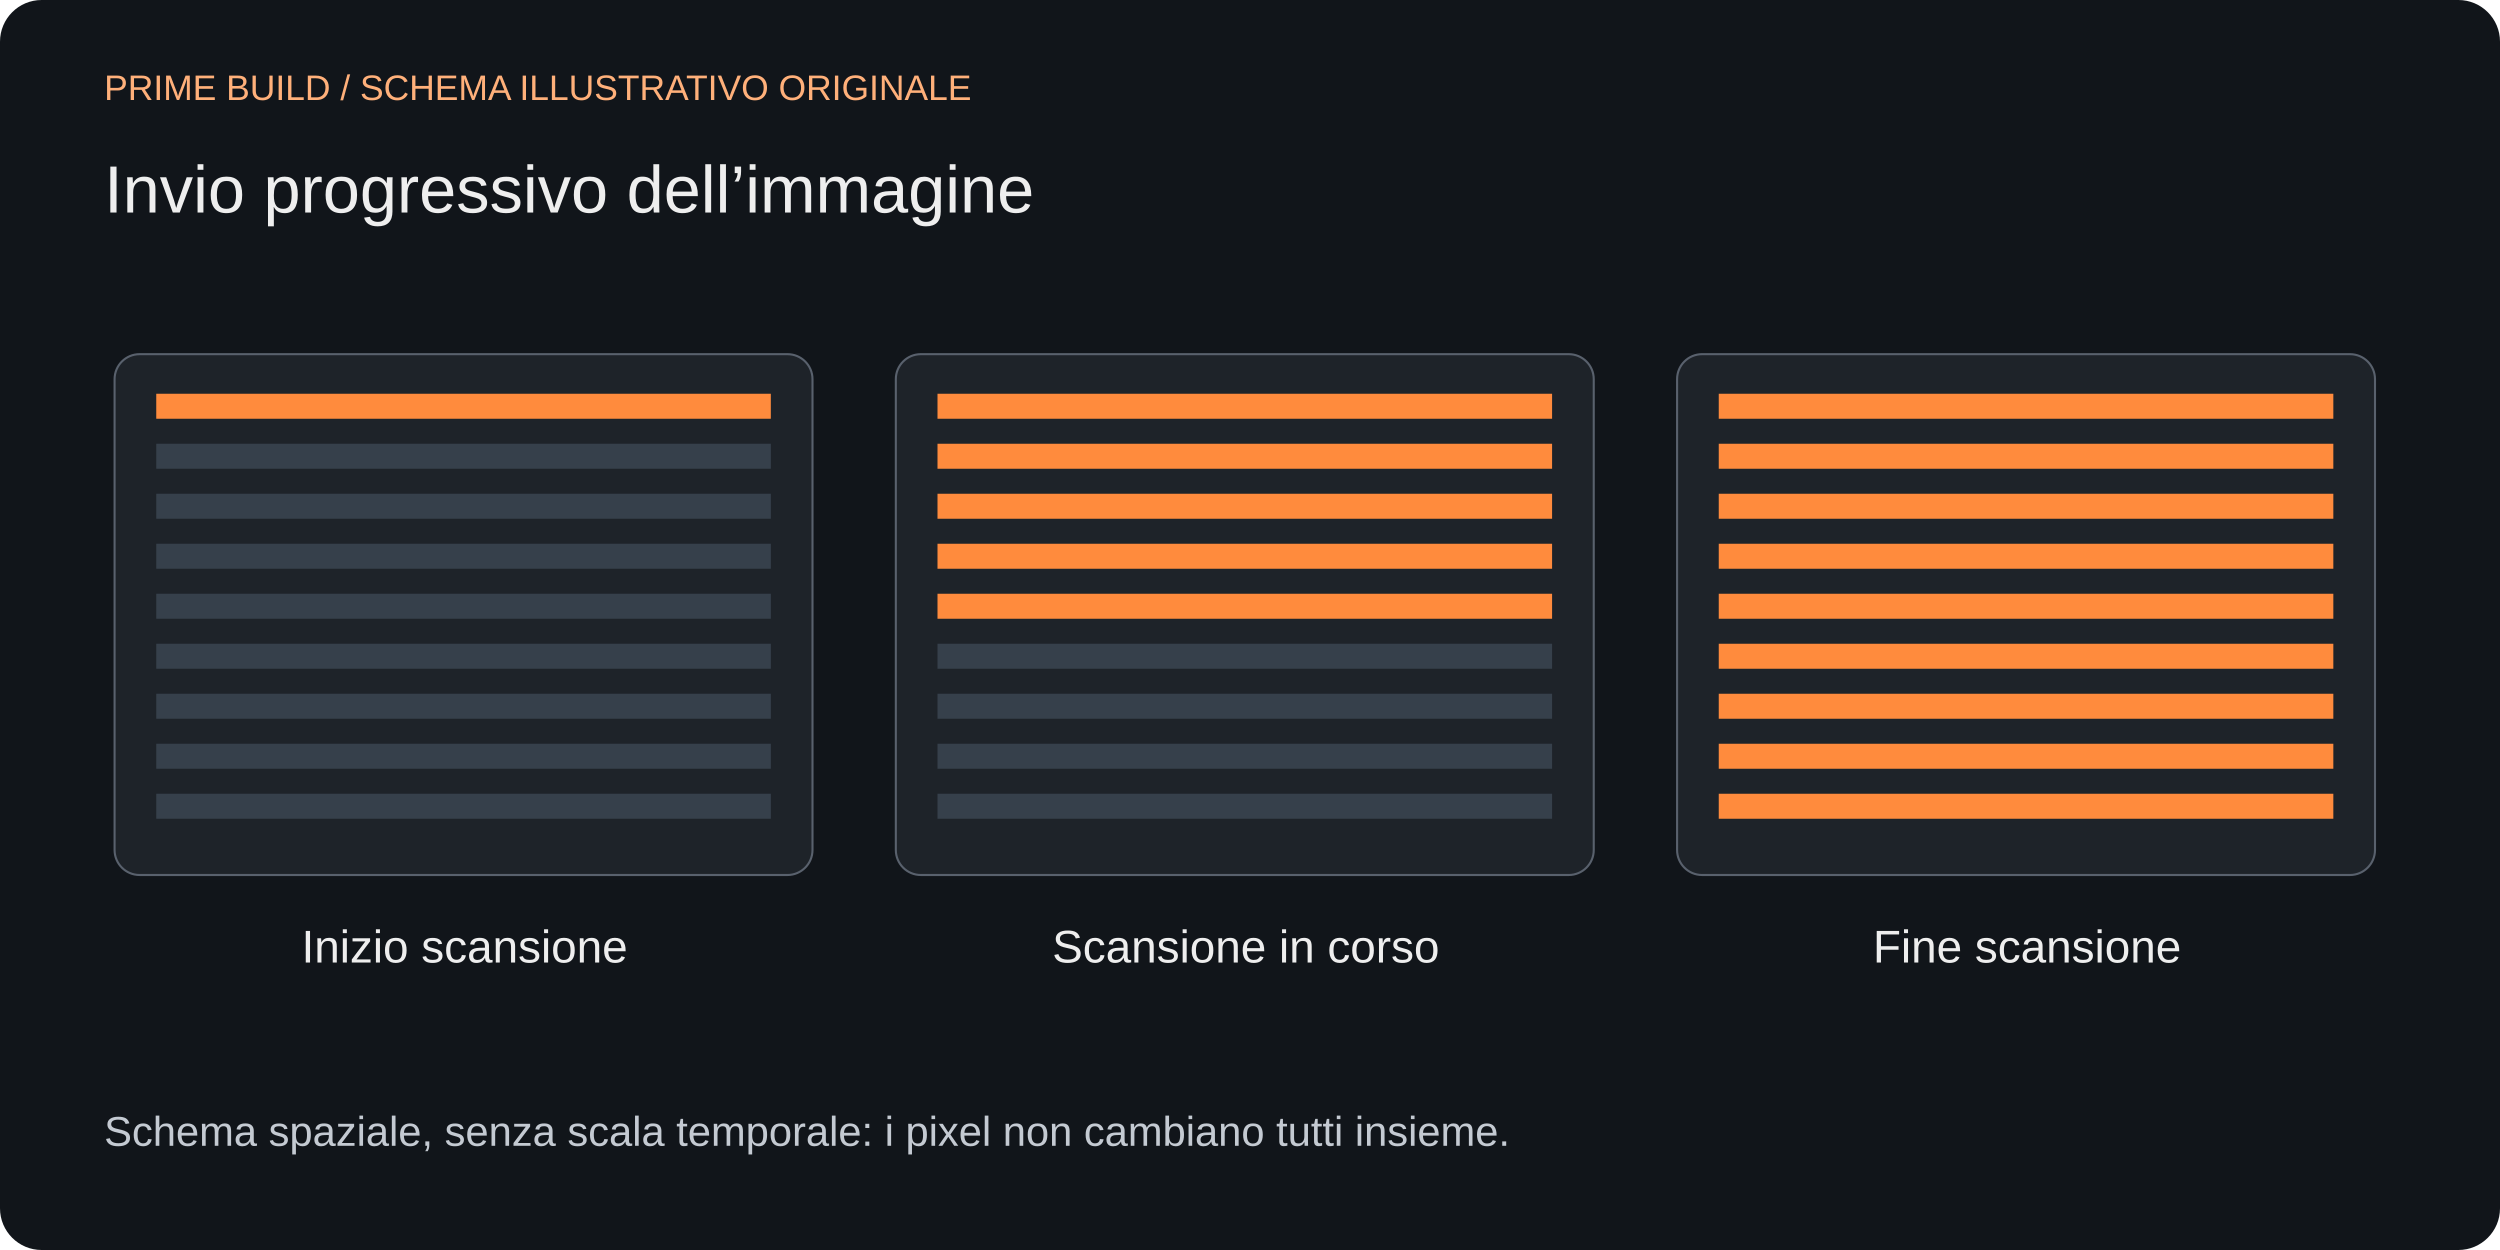
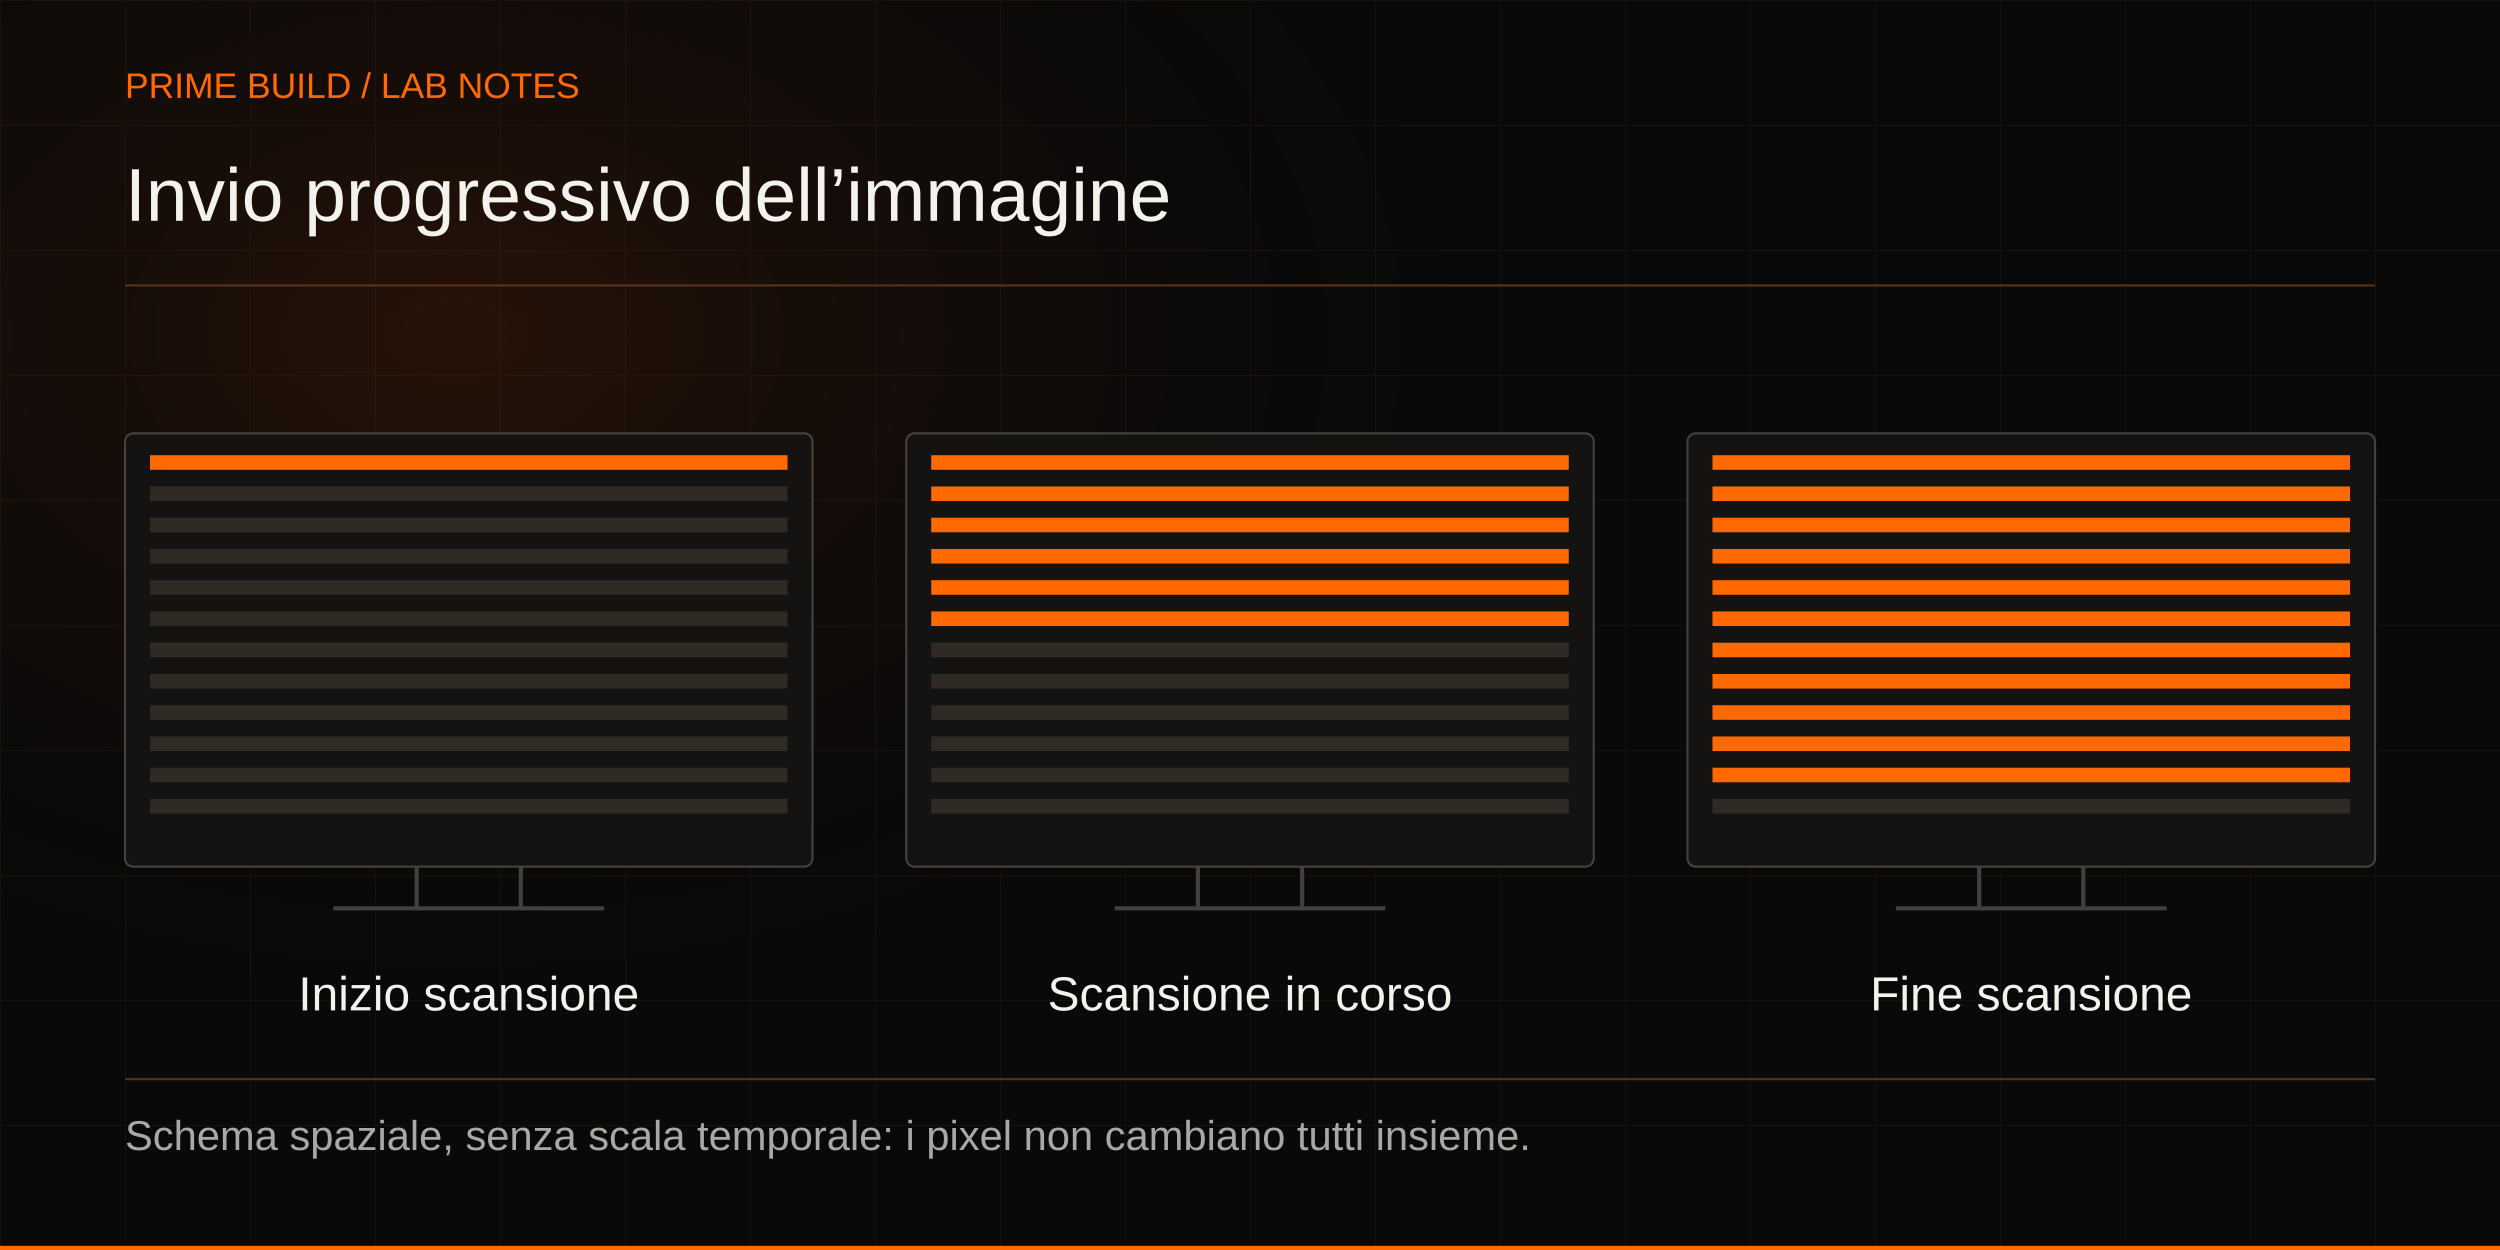
<svg xmlns="http://www.w3.org/2000/svg" width="1200" height="600" viewBox="0 0 1200 600">
  <defs>
-     <marker id="arrow" markerWidth="8" markerHeight="8" refX="7" refY="3" orient="auto">
-       <path d="M0 0L7 3L0 6" fill="#ff8b3d" />
-     </marker>
+     <pattern id="grid" width="60" height="60" patternUnits="userSpaceOnUse">
+       <path d="M60 0H0V60" fill="none" stroke="#b16b30" stroke-opacity=".085" />
+     </pattern>
+     <radialGradient id="glow">
+       <stop stop-color="#742a05" stop-opacity=".28" />
+       <stop offset="1" stop-color="#090909" stop-opacity="0" />
+     </radialGradient>
  </defs>
-   <rect width="1200" height="600" rx="20" fill="#11151a" />
+   <rect width="1200" height="600" fill="#090909" />
+   <rect width="1200" height="600" fill="url(#grid)" />
+   <ellipse cx="220" cy="160" rx="520" ry="350" fill="url(#glow)" />
  <g font-family="Arial, sans-serif">
-     <text x="50" y="48" font-size="17" fill="#ffb07a" text-anchor="start">PRIME BUILD / SCHEMA ILLUSTRATIVO ORIGINALE</text>
-     <text x="50" y="102" font-size="32" fill="#eee" text-anchor="start">Invio progressivo dell’immagine</text>
-     <rect x="55" y="170" width="335" height="250" rx="12" fill="#1e2329" stroke="#59616d" />
-     <path d="M75,195h295" stroke="#ff8b3d" stroke-width="12" />
-     <path d="M75,219h295" stroke="#36404b" stroke-width="12" />
-     <path d="M75,243h295" stroke="#36404b" stroke-width="12" />
-     <path d="M75,267h295" stroke="#36404b" stroke-width="12" />
-     <path d="M75,291h295" stroke="#36404b" stroke-width="12" />
-     <path d="M75,315h295" stroke="#36404b" stroke-width="12" />
-     <path d="M75,339h295" stroke="#36404b" stroke-width="12" />
-     <path d="M75,363h295" stroke="#36404b" stroke-width="12" />
-     <path d="M75,387h295" stroke="#36404b" stroke-width="12" />
-     <text x="223" y="462" font-size="22" fill="#eee" text-anchor="middle">Inizio scansione</text>
-     <rect x="430" y="170" width="335" height="250" rx="12" fill="#1e2329" stroke="#59616d" />
-     <path d="M450,195h295" stroke="#ff8b3d" stroke-width="12" />
-     <path d="M450,219h295" stroke="#ff8b3d" stroke-width="12" />
-     <path d="M450,243h295" stroke="#ff8b3d" stroke-width="12" />
-     <path d="M450,267h295" stroke="#ff8b3d" stroke-width="12" />
-     <path d="M450,291h295" stroke="#ff8b3d" stroke-width="12" />
-     <path d="M450,315h295" stroke="#36404b" stroke-width="12" />
-     <path d="M450,339h295" stroke="#36404b" stroke-width="12" />
-     <path d="M450,363h295" stroke="#36404b" stroke-width="12" />
-     <path d="M450,387h295" stroke="#36404b" stroke-width="12" />
-     <text x="598" y="462" font-size="22" fill="#eee" text-anchor="middle">Scansione in corso</text>
-     <rect x="805" y="170" width="335" height="250" rx="12" fill="#1e2329" stroke="#59616d" />
-     <path d="M825,195h295" stroke="#ff8b3d" stroke-width="12" />
-     <path d="M825,219h295" stroke="#ff8b3d" stroke-width="12" />
-     <path d="M825,243h295" stroke="#ff8b3d" stroke-width="12" />
-     <path d="M825,267h295" stroke="#ff8b3d" stroke-width="12" />
-     <path d="M825,291h295" stroke="#ff8b3d" stroke-width="12" />
-     <path d="M825,315h295" stroke="#ff8b3d" stroke-width="12" />
-     <path d="M825,339h295" stroke="#ff8b3d" stroke-width="12" />
-     <path d="M825,363h295" stroke="#ff8b3d" stroke-width="12" />
-     <path d="M825,387h295" stroke="#ff8b3d" stroke-width="12" />
-     <text x="973" y="462" font-size="22" fill="#eee" text-anchor="middle">Fine scansione</text>
-     <text x="50" y="550" font-size="20" fill="#c4cad2" text-anchor="start">Schema spaziale, senza scala temporale: i pixel non cambiano tutti insieme.</text>
+     <text x="60" y="47" font-size="17" fill="#ff6900" text-anchor="start">PRIME BUILD / LAB NOTES</text>
+     <text x="60" y="106" font-size="36" fill="#f4f2ed" text-anchor="start">Invio progressivo dell’immagine</text>
+     <path d="M60 137L1140 137" fill="none" stroke="#58331d" stroke-width="1" />
+     <rect x="60" y="208" width="330" height="208" rx="4" fill="#141312" stroke="#45423e" />
+     <path d="M72 222L378 222" fill="none" stroke="#ff6900" stroke-width="7" />
+     <path d="M72 237L378 237" fill="none" stroke="#302a25" stroke-width="7" />
+     <path d="M72 252L378 252" fill="none" stroke="#302a25" stroke-width="7" />
+     <path d="M72 267L378 267" fill="none" stroke="#302a25" stroke-width="7" />
+     <path d="M72 282L378 282" fill="none" stroke="#302a25" stroke-width="7" />
+     <path d="M72 297L378 297" fill="none" stroke="#302a25" stroke-width="7" />
+     <path d="M72 312L378 312" fill="none" stroke="#302a25" stroke-width="7" />
+     <path d="M72 327L378 327" fill="none" stroke="#302a25" stroke-width="7" />
+     <path d="M72 342L378 342" fill="none" stroke="#302a25" stroke-width="7" />
+     <path d="M72 357L378 357" fill="none" stroke="#302a25" stroke-width="7" />
+     <path d="M72 372L378 372" fill="none" stroke="#302a25" stroke-width="7" />
+     <path d="M72 387L378 387" fill="none" stroke="#302a25" stroke-width="7" />
+     <path d="M200 416L200 436" fill="none" stroke="#41403e" stroke-width="2" />
+     <path d="M250 416L250 436" fill="none" stroke="#41403e" stroke-width="2" />
+     <path d="M160 436L290 436" fill="none" stroke="#41403e" stroke-width="2" />
+     <text x="225" y="485" font-size="23" fill="#f4f2ed" text-anchor="middle">Inizio scansione</text>
+     <rect x="435" y="208" width="330" height="208" rx="4" fill="#141312" stroke="#45423e" />
+     <path d="M447 222L753 222" fill="none" stroke="#ff6900" stroke-width="7" />
+     <path d="M447 237L753 237" fill="none" stroke="#ff6900" stroke-width="7" />
+     <path d="M447 252L753 252" fill="none" stroke="#ff6900" stroke-width="7" />
+     <path d="M447 267L753 267" fill="none" stroke="#ff6900" stroke-width="7" />
+     <path d="M447 282L753 282" fill="none" stroke="#ff6900" stroke-width="7" />
+     <path d="M447 297L753 297" fill="none" stroke="#ff6900" stroke-width="7" />
+     <path d="M447 312L753 312" fill="none" stroke="#302a25" stroke-width="7" />
+     <path d="M447 327L753 327" fill="none" stroke="#302a25" stroke-width="7" />
+     <path d="M447 342L753 342" fill="none" stroke="#302a25" stroke-width="7" />
+     <path d="M447 357L753 357" fill="none" stroke="#302a25" stroke-width="7" />
+     <path d="M447 372L753 372" fill="none" stroke="#302a25" stroke-width="7" />
+     <path d="M447 387L753 387" fill="none" stroke="#302a25" stroke-width="7" />
+     <path d="M575 416L575 436" fill="none" stroke="#41403e" stroke-width="2" />
+     <path d="M625 416L625 436" fill="none" stroke="#41403e" stroke-width="2" />
+     <path d="M535 436L665 436" fill="none" stroke="#41403e" stroke-width="2" />
+     <text x="600" y="485" font-size="23" fill="#f4f2ed" text-anchor="middle">Scansione in corso</text>
+     <rect x="810" y="208" width="330" height="208" rx="4" fill="#141312" stroke="#45423e" />
+     <path d="M822 222L1128 222" fill="none" stroke="#ff6900" stroke-width="7" />
+     <path d="M822 237L1128 237" fill="none" stroke="#ff6900" stroke-width="7" />
+     <path d="M822 252L1128 252" fill="none" stroke="#ff6900" stroke-width="7" />
+     <path d="M822 267L1128 267" fill="none" stroke="#ff6900" stroke-width="7" />
+     <path d="M822 282L1128 282" fill="none" stroke="#ff6900" stroke-width="7" />
+     <path d="M822 297L1128 297" fill="none" stroke="#ff6900" stroke-width="7" />
+     <path d="M822 312L1128 312" fill="none" stroke="#ff6900" stroke-width="7" />
+     <path d="M822 327L1128 327" fill="none" stroke="#ff6900" stroke-width="7" />
+     <path d="M822 342L1128 342" fill="none" stroke="#ff6900" stroke-width="7" />
+     <path d="M822 357L1128 357" fill="none" stroke="#ff6900" stroke-width="7" />
+     <path d="M822 372L1128 372" fill="none" stroke="#ff6900" stroke-width="7" />
+     <path d="M822 387L1128 387" fill="none" stroke="#302a25" stroke-width="7" />
+     <path d="M950 416L950 436" fill="none" stroke="#41403e" stroke-width="2" />
+     <path d="M1000 416L1000 436" fill="none" stroke="#41403e" stroke-width="2" />
+     <path d="M910 436L1040 436" fill="none" stroke="#41403e" stroke-width="2" />
+     <text x="975" y="485" font-size="23" fill="#f4f2ed" text-anchor="middle">Fine scansione</text>
+     <path d="M60 518L1140 518" fill="none" stroke="#58331d" stroke-width="1" />
+     <text x="60" y="552" font-size="20" fill="#a9a8a5" text-anchor="start">Schema spaziale, senza scala temporale: i pixel non cambiano tutti insieme.</text>
  </g>
+   <path d="M0 599H1200" stroke="#ff6900" stroke-width="2" />
</svg>
